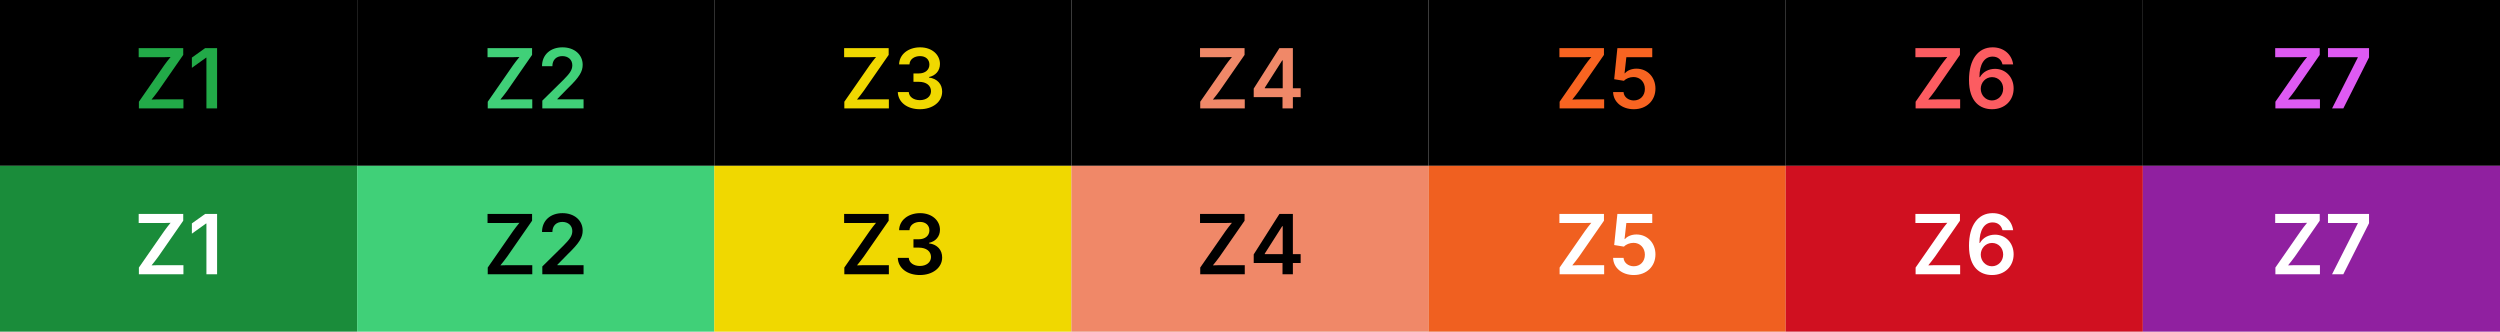
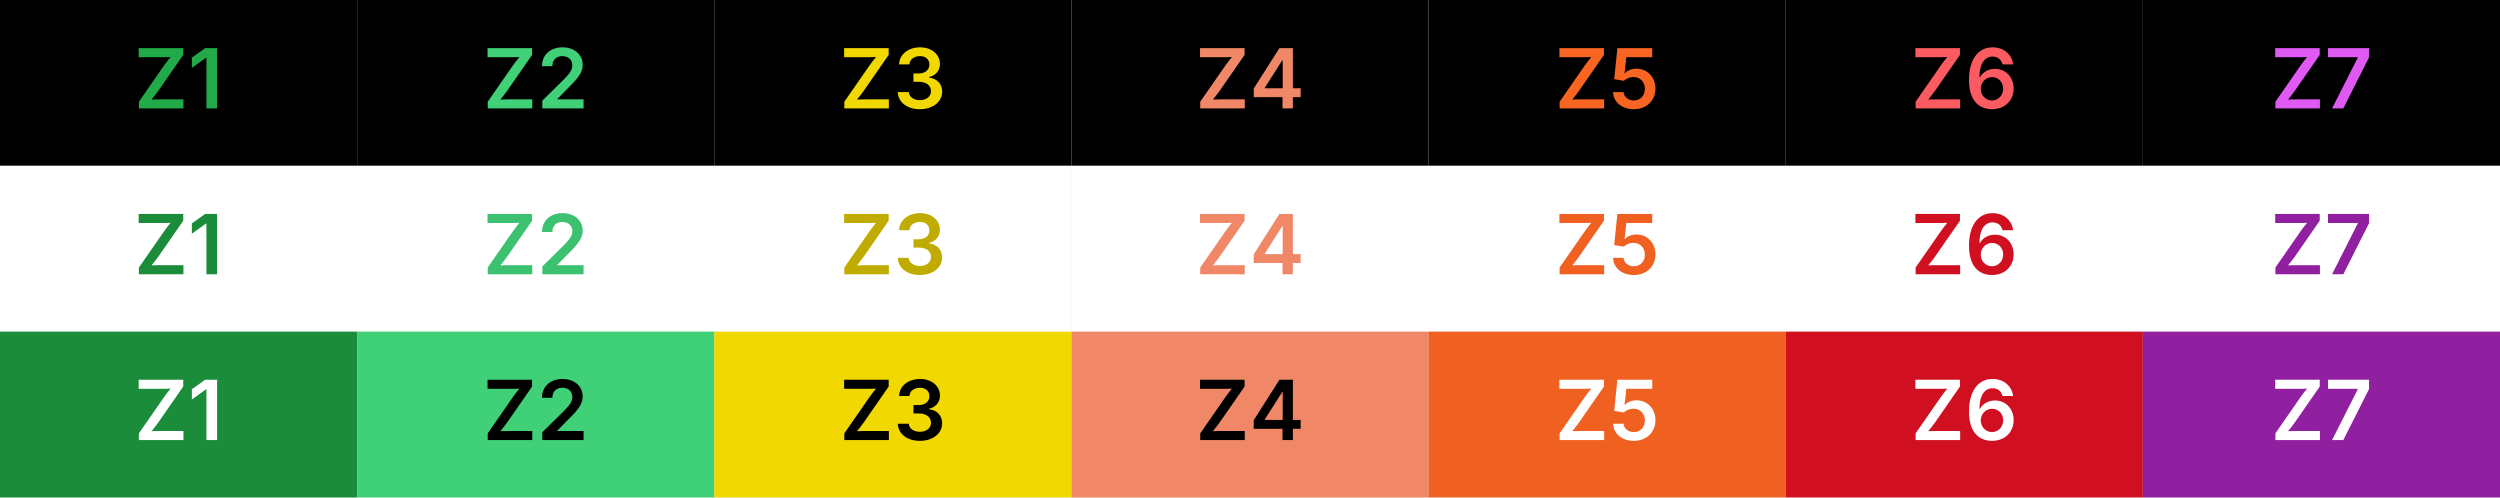
- <svg xmlns="http://www.w3.org/2000/svg" width="392" height="52" viewBox="0 0 392 52">
+ <svg xmlns="http://www.w3.org/2000/svg" width="392" height="78" viewBox="0 0 392 78">
  <rect x="0" y="0" width="56" height="26" fill="#000000" />
  <text x="28.0" y="17.0" font-family="-apple-system, system-ui, sans-serif" font-size="13" font-weight="600" fill="#22AA48" text-anchor="middle">Z1</text>
  <rect x="56" y="0" width="56" height="26" fill="#000000" />
  <text x="84.0" y="17.0" font-family="-apple-system, system-ui, sans-serif" font-size="13" font-weight="600" fill="#40D078" text-anchor="middle">Z2</text>
  <rect x="112" y="0" width="56" height="26" fill="#000000" />
  <text x="140.0" y="17.0" font-family="-apple-system, system-ui, sans-serif" font-size="13" font-weight="600" fill="#F0D800" text-anchor="middle">Z3</text>
  <rect x="168" y="0" width="56" height="26" fill="#000000" />
  <text x="196.0" y="17.0" font-family="-apple-system, system-ui, sans-serif" font-size="13" font-weight="600" fill="#F08868" text-anchor="middle">Z4</text>
  <rect x="224" y="0" width="56" height="26" fill="#000000" />
  <text x="252.0" y="17.0" font-family="-apple-system, system-ui, sans-serif" font-size="13" font-weight="600" fill="#F86421" text-anchor="middle">Z5</text>
  <rect x="280" y="0" width="56" height="26" fill="#000000" />
  <text x="308.0" y="17.0" font-family="-apple-system, system-ui, sans-serif" font-size="13" font-weight="600" fill="#FC5C61" text-anchor="middle">Z6</text>
  <rect x="336" y="0" width="56" height="26" fill="#000000" />
  <text x="364.0" y="17.0" font-family="-apple-system, system-ui, sans-serif" font-size="13" font-weight="600" fill="#DE5AF3" text-anchor="middle">Z7</text>
-   <rect x="0" y="26" width="56" height="26" fill="#1A8C3A" />
-   <text x="28.0" y="43.0" font-family="-apple-system, system-ui, sans-serif" font-size="13" font-weight="600" fill="#FFFFFF" text-anchor="middle">Z1</text>
-   <rect x="56" y="26" width="56" height="26" fill="#40D078" />
-   <text x="84.0" y="43.0" font-family="-apple-system, system-ui, sans-serif" font-size="13" font-weight="600" fill="#000000" text-anchor="middle">Z2</text>
-   <rect x="112" y="26" width="56" height="26" fill="#F0D800" />
-   <text x="140.0" y="43.0" font-family="-apple-system, system-ui, sans-serif" font-size="13" font-weight="600" fill="#000000" text-anchor="middle">Z3</text>
-   <rect x="168" y="26" width="56" height="26" fill="#F08868" />
-   <text x="196.0" y="43.0" font-family="-apple-system, system-ui, sans-serif" font-size="13" font-weight="600" fill="#000000" text-anchor="middle">Z4</text>
-   <rect x="224" y="26" width="56" height="26" fill="#F06020" />
-   <text x="252.0" y="43.0" font-family="-apple-system, system-ui, sans-serif" font-size="13" font-weight="600" fill="#FFFFFF" text-anchor="middle">Z5</text>
-   <rect x="280" y="26" width="56" height="26" fill="#D01020" />
-   <text x="308.0" y="43.0" font-family="-apple-system, system-ui, sans-serif" font-size="13" font-weight="600" fill="#FFFFFF" text-anchor="middle">Z6</text>
-   <rect x="336" y="26" width="56" height="26" fill="#9020A0" />
-   <text x="364.0" y="43.0" font-family="-apple-system, system-ui, sans-serif" font-size="13" font-weight="600" fill="#FFFFFF" text-anchor="middle">Z7</text>
+   <rect x="0" y="26" width="56" height="26" fill="#FFFFFF" />
+   <text x="28.0" y="43.0" font-family="-apple-system, system-ui, sans-serif" font-size="13" font-weight="600" fill="#1A8C3A" text-anchor="middle">Z1</text>
+   <rect x="56" y="26" width="56" height="26" fill="#FFFFFF" />
+   <text x="84.0" y="43.0" font-family="-apple-system, system-ui, sans-serif" font-size="13" font-weight="600" fill="#3BC16F" text-anchor="middle">Z2</text>
+   <rect x="112" y="26" width="56" height="26" fill="#FFFFFF" />
+   <text x="140.0" y="43.0" font-family="-apple-system, system-ui, sans-serif" font-size="13" font-weight="600" fill="#C0AC00" text-anchor="middle">Z3</text>
+   <rect x="168" y="26" width="56" height="26" fill="#FFFFFF" />
+   <text x="196.0" y="43.0" font-family="-apple-system, system-ui, sans-serif" font-size="13" font-weight="600" fill="#F08868" text-anchor="middle">Z4</text>
+   <rect x="224" y="26" width="56" height="26" fill="#FFFFFF" />
+   <text x="252.0" y="43.0" font-family="-apple-system, system-ui, sans-serif" font-size="13" font-weight="600" fill="#F06020" text-anchor="middle">Z5</text>
+   <rect x="280" y="26" width="56" height="26" fill="#FFFFFF" />
+   <text x="308.0" y="43.0" font-family="-apple-system, system-ui, sans-serif" font-size="13" font-weight="600" fill="#D01020" text-anchor="middle">Z6</text>
+   <rect x="336" y="26" width="56" height="26" fill="#FFFFFF" />
+   <text x="364.0" y="43.0" font-family="-apple-system, system-ui, sans-serif" font-size="13" font-weight="600" fill="#9020A0" text-anchor="middle">Z7</text>
+   <rect x="0" y="52" width="56" height="26" fill="#1A8C3A" />
+   <text x="28.0" y="69.0" font-family="-apple-system, system-ui, sans-serif" font-size="13" font-weight="600" fill="#FFFFFF" text-anchor="middle">Z1</text>
+   <rect x="56" y="52" width="56" height="26" fill="#40D078" />
+   <text x="84.0" y="69.0" font-family="-apple-system, system-ui, sans-serif" font-size="13" font-weight="600" fill="#000000" text-anchor="middle">Z2</text>
+   <rect x="112" y="52" width="56" height="26" fill="#F0D800" />
+   <text x="140.0" y="69.0" font-family="-apple-system, system-ui, sans-serif" font-size="13" font-weight="600" fill="#000000" text-anchor="middle">Z3</text>
+   <rect x="168" y="52" width="56" height="26" fill="#F08868" />
+   <text x="196.0" y="69.0" font-family="-apple-system, system-ui, sans-serif" font-size="13" font-weight="600" fill="#000000" text-anchor="middle">Z4</text>
+   <rect x="224" y="52" width="56" height="26" fill="#F06020" />
+   <text x="252.0" y="69.0" font-family="-apple-system, system-ui, sans-serif" font-size="13" font-weight="600" fill="#FFFFFF" text-anchor="middle">Z5</text>
+   <rect x="280" y="52" width="56" height="26" fill="#D01020" />
+   <text x="308.0" y="69.0" font-family="-apple-system, system-ui, sans-serif" font-size="13" font-weight="600" fill="#FFFFFF" text-anchor="middle">Z6</text>
+   <rect x="336" y="52" width="56" height="26" fill="#9020A0" />
+   <text x="364.0" y="69.0" font-family="-apple-system, system-ui, sans-serif" font-size="13" font-weight="600" fill="#FFFFFF" text-anchor="middle">Z7</text>
</svg>
